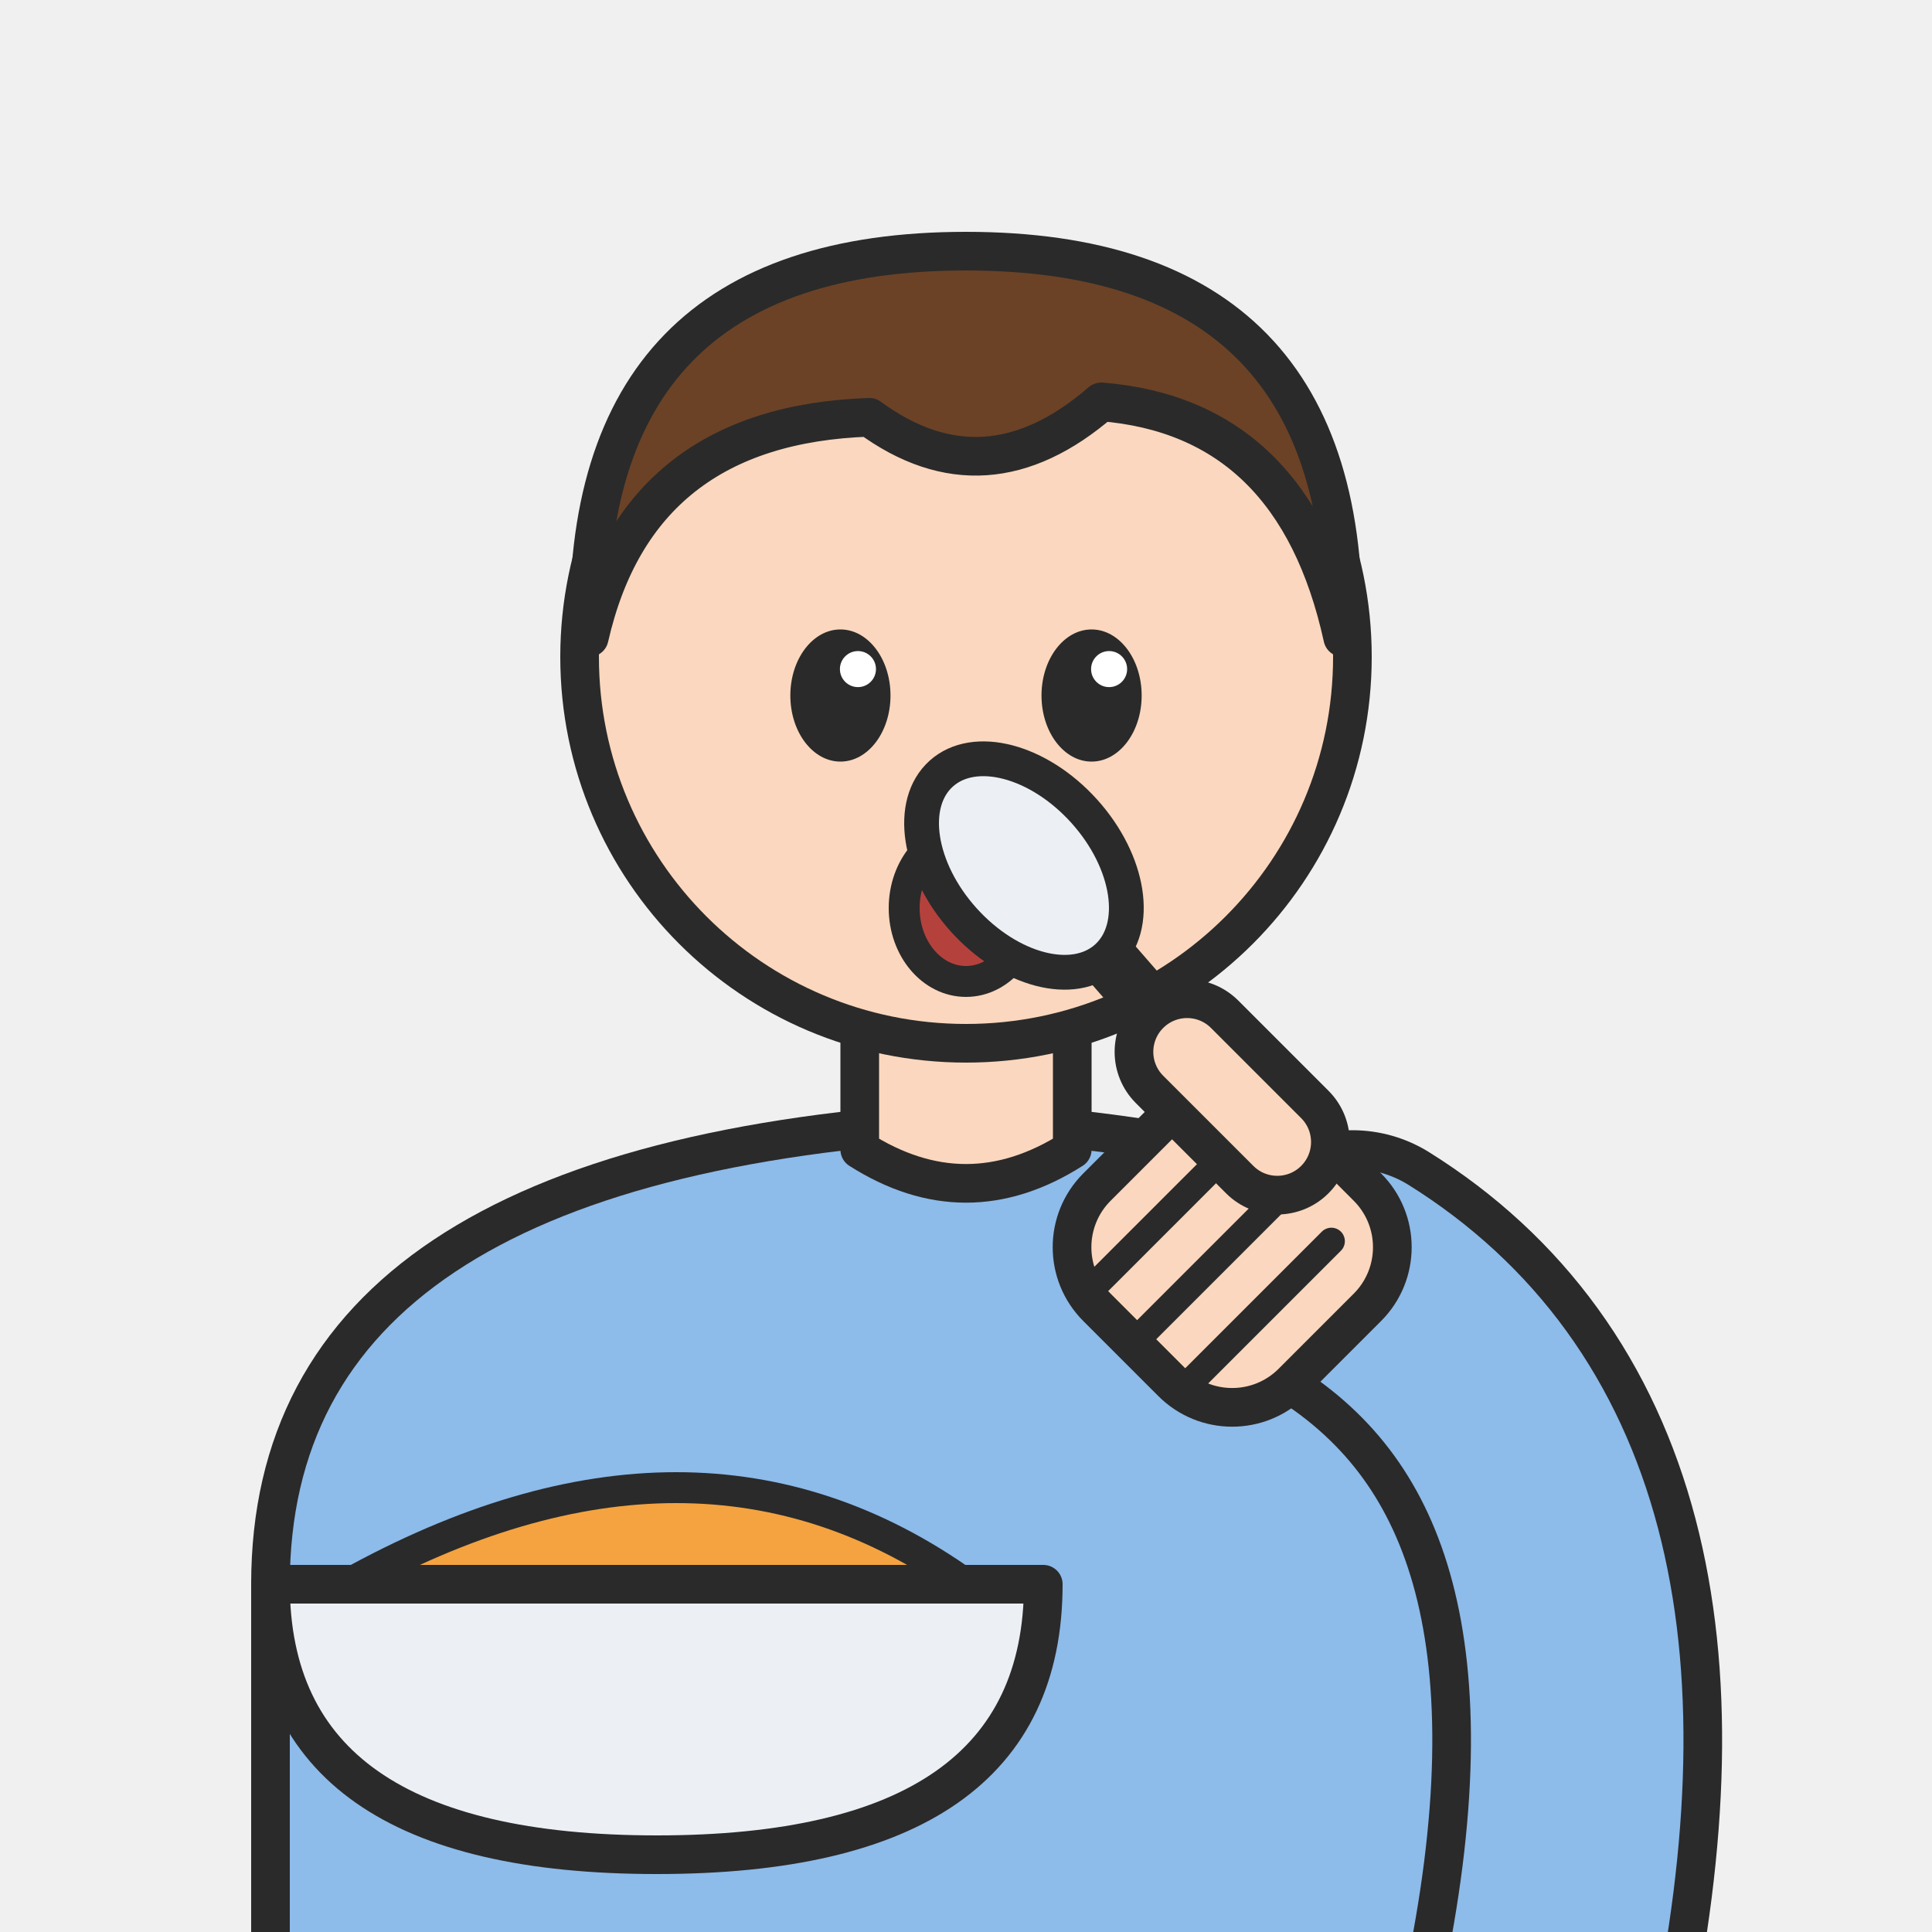
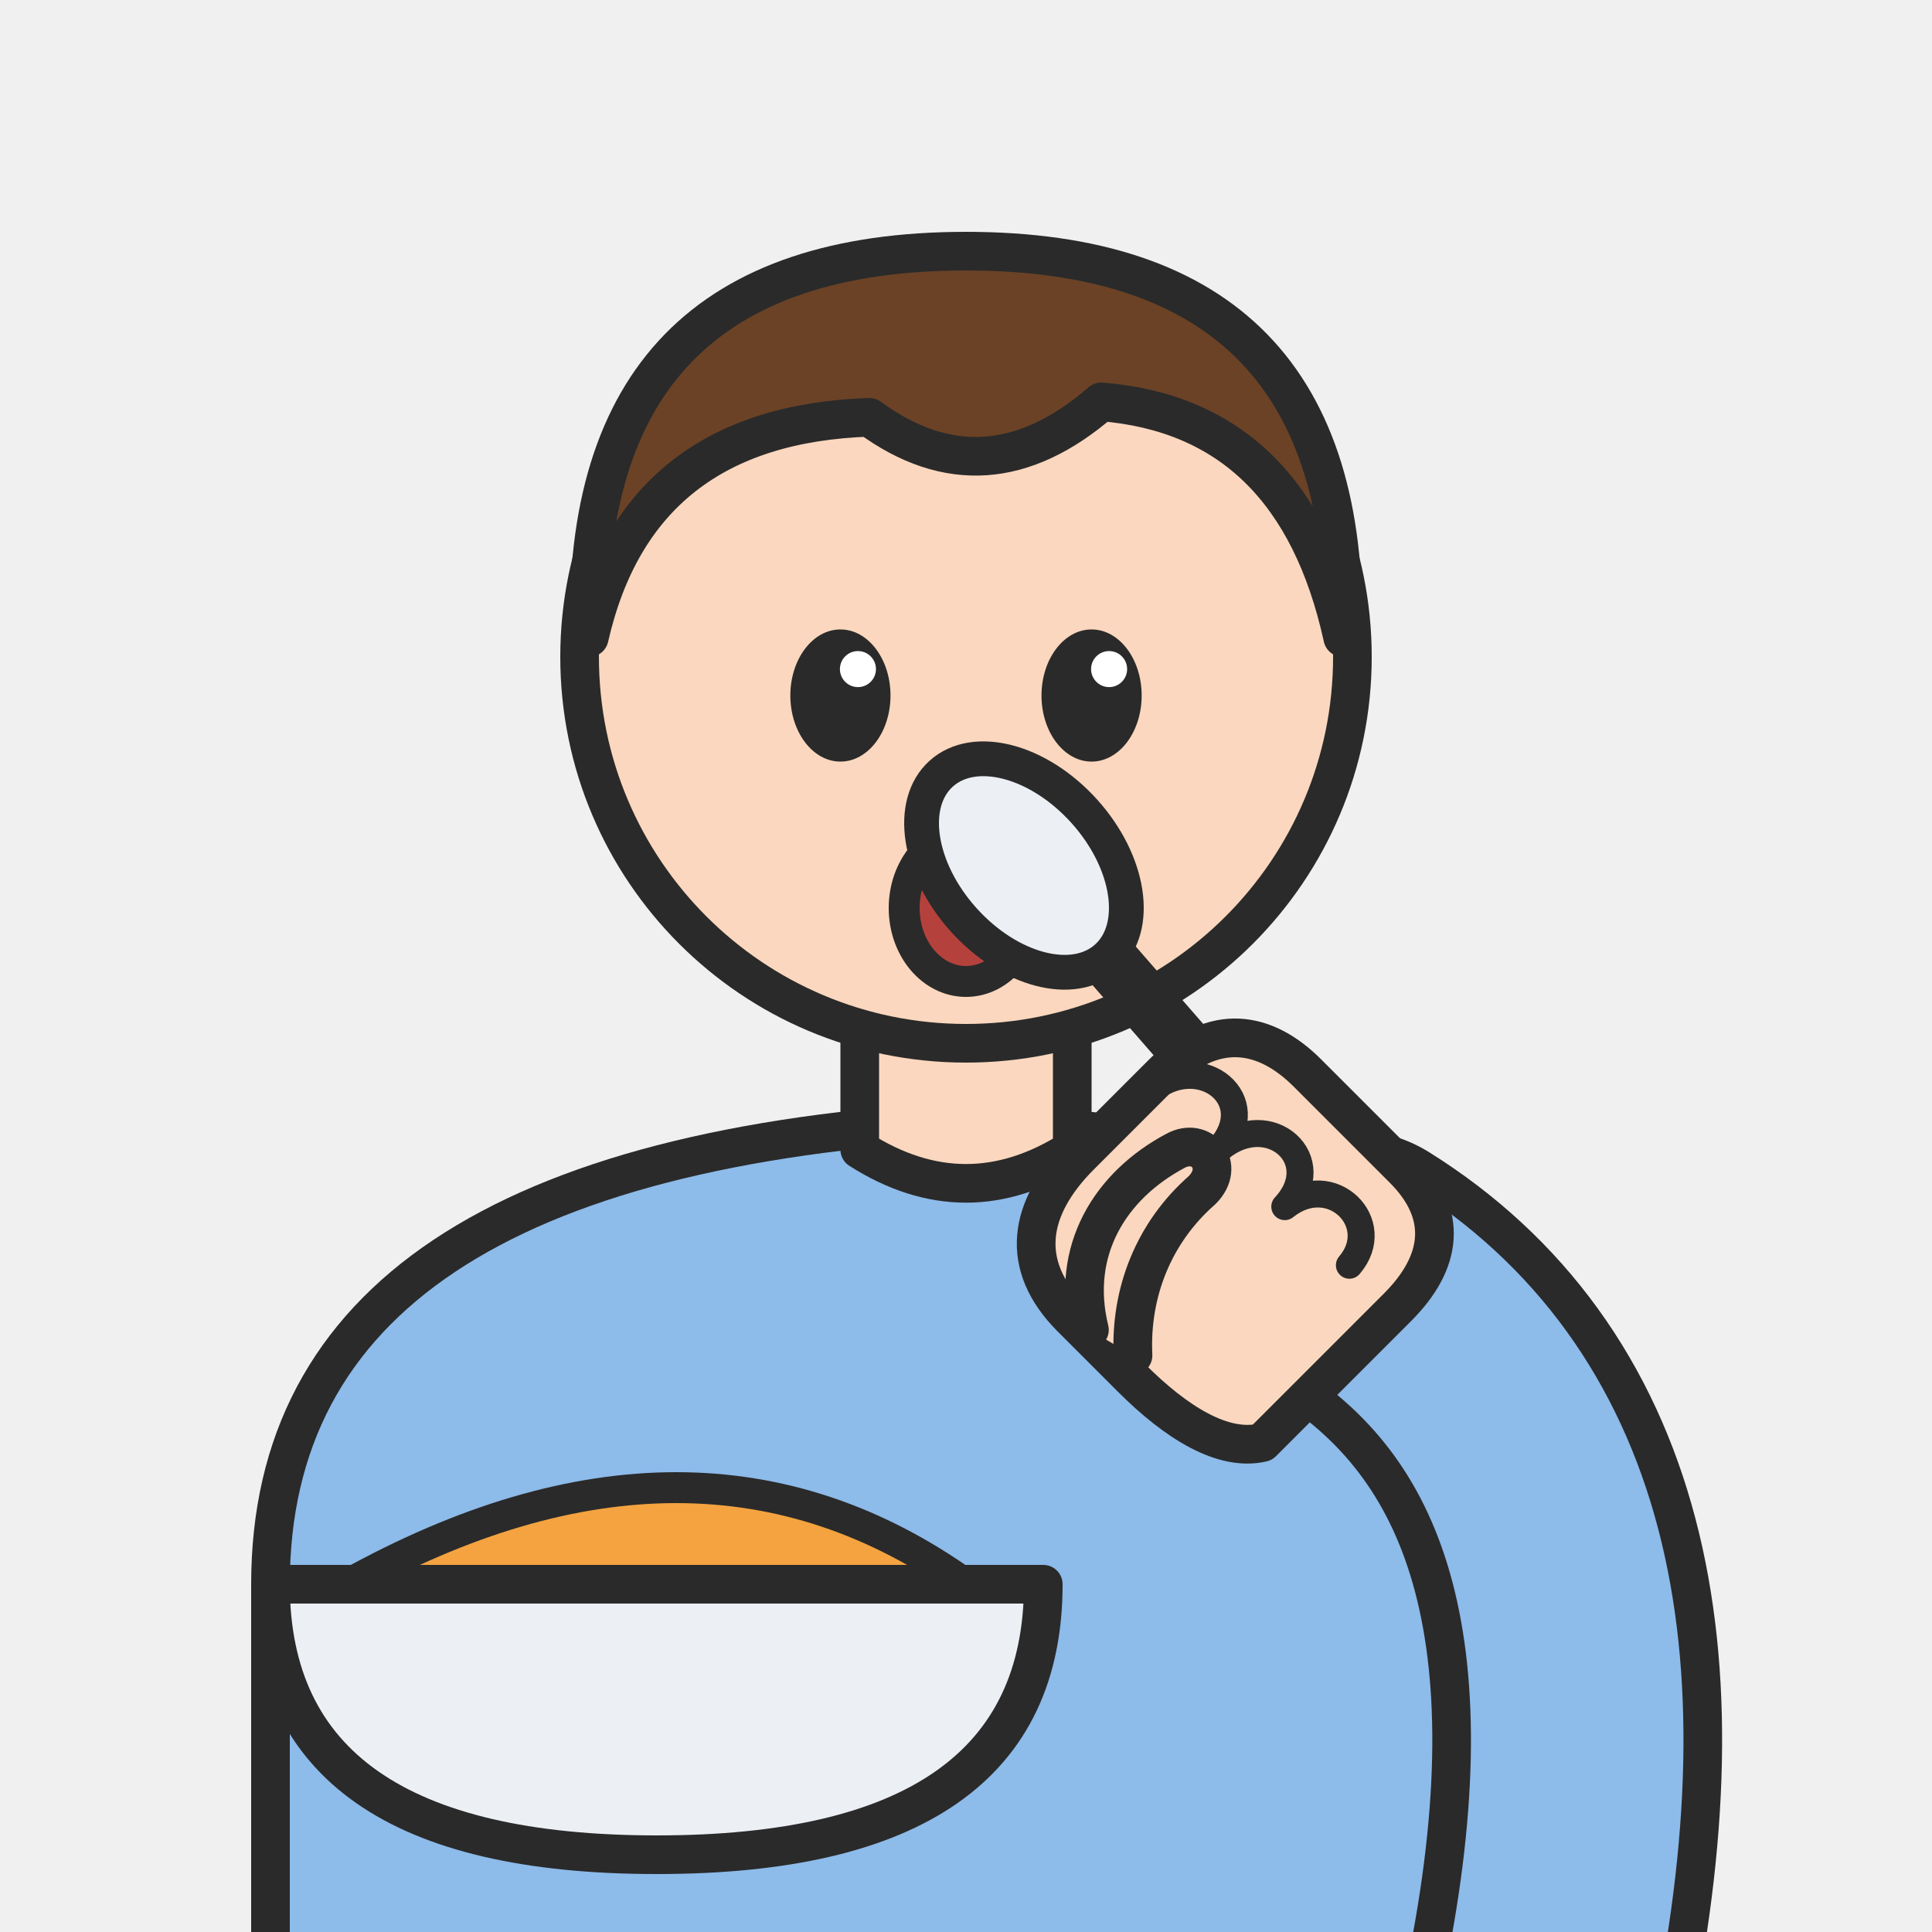
<svg xmlns="http://www.w3.org/2000/svg" viewBox="0 0 100 100" width="512" height="512" stroke-linecap="round" stroke-linejoin="round" role="img" aria-label="jesť">
  <path d="M14 104 V82 Q14 60 50 58 Q86 60 86 82 V104 Z" fill="#8DBBEA" stroke="#2A2A2A" stroke-width="2" />
  <path d="M44.5 50 V59.5 Q50 63.0 55.5 59.5 V50" fill="#FAD7BE" stroke="#2A2A2A" stroke-width="2" />
  <circle cx="50" cy="34" r="20" fill="#FAD7BE" stroke="#2A2A2A" stroke-width="2" />
  <path d="M30.5 33 Q30 13 50 13 Q70 13 69.5 33 Q67 21.6 57 20.8 Q51 26.0 45 21.6 Q33 22.0 30.5 33 Z" fill="#6B4226" stroke="#2A2A2A" stroke-width="2" />
  <ellipse cx="43.5" cy="36.0" rx="2.592" ry="3.42" fill="#2A2A2A" stroke="#2A2A2A" stroke-width="0" />
  <circle cx="44.407" cy="34.632" r="0.933" fill="#FFFFFF" stroke="#2A2A2A" stroke-width="0" />
  <ellipse cx="56.5" cy="36.0" rx="2.592" ry="3.42" fill="#2A2A2A" stroke="#2A2A2A" stroke-width="0" />
  <circle cx="57.407" cy="34.632" r="0.933" fill="#FFFFFF" stroke="#2A2A2A" stroke-width="0" />
  <ellipse cx="50" cy="47" rx="3.2" ry="3.8" fill="#B5413D" stroke="#2A2A2A" stroke-width="1.6" />
  <path d="M80 104 Q86 76 70 66" fill="none" stroke="#2A2A2A" stroke-width="15" />
  <path d="M80 104 Q86 76 70 66" fill="none" stroke="#8DBBEA" stroke-width="11" />
  <path d="M69 63 L55.5 47.5" fill="none" stroke="#2A2A2A" stroke-width="3" />
  <ellipse cx="53" cy="44.8" rx="6.4" ry="4.2" fill="#ECEFF4" stroke="#2A2A2A" stroke-width="1.8" transform="rotate(48 53 44.8)" />
  <g transform="translate(70 70) rotate(-45) scale(1.1 1.1)">
-     <rect x="-7" y="-14" width="13" height="13" rx="4" fill="#FAD7BE" stroke="#2A2A2A" stroke-width="1.82" />
-     <path d="M-7 -10.8 H3 M-7 -7.6 H3 M-7 -4.4 H3" fill="none" stroke="#2A2A2A" stroke-width="1.27" />
-     <rect x="2" y="-18" width="5" height="11" rx="2.5" fill="#FAD7BE" stroke="#2A2A2A" stroke-width="1.82" />
+     <path d="M-6 0 C-7.6 -1 -8.2 -3.5 -8.2 -6.5 L-8.2 -10.5 C-8.2 -14 -6 -15.6 -2.5 -15.6 L3 -15.6 C6.4 -15.6 7.8 -13.6 7.8 -10.8 L7.8 -4.4 C7.8 -1.4 6 0 3 0 Z" fill="#FAD7BE" stroke="#2A2A2A" stroke-width="1.82" />
+     <path d="M2.2 -15.4 C5 -15 5.4 -11.4 2.4 -11.2 M2.4 -11.2 C5.4 -10.9 5.6 -7.2 2.6 -7.1 M2.6 -7.1 C5.4 -6.8 5.4 -3.2 2.8 -3" fill="none" stroke="#2A2A2A" stroke-width="1.27" />
+     <path d="M-8 -9.5 C-6 -12.8 -2.5 -13.6 0.8 -12.6 C2.2 -12.2 2 -10.4 0.4 -10.4 C-2.6 -10.6 -5.4 -9.4 -7.4 -7.2" fill="#FAD7BE" stroke="#2A2A2A" stroke-width="1.82" />
  </g>
  <path d="M18 82 Q36 72 50 82 Z" fill="#F4A340" stroke="#2A2A2A" stroke-width="1.6" />
  <path d="M14 82 H54 Q54 96 34 96 Q14 96 14 82 Z" fill="#ECEFF4" stroke="#2A2A2A" stroke-width="2" />
</svg>
